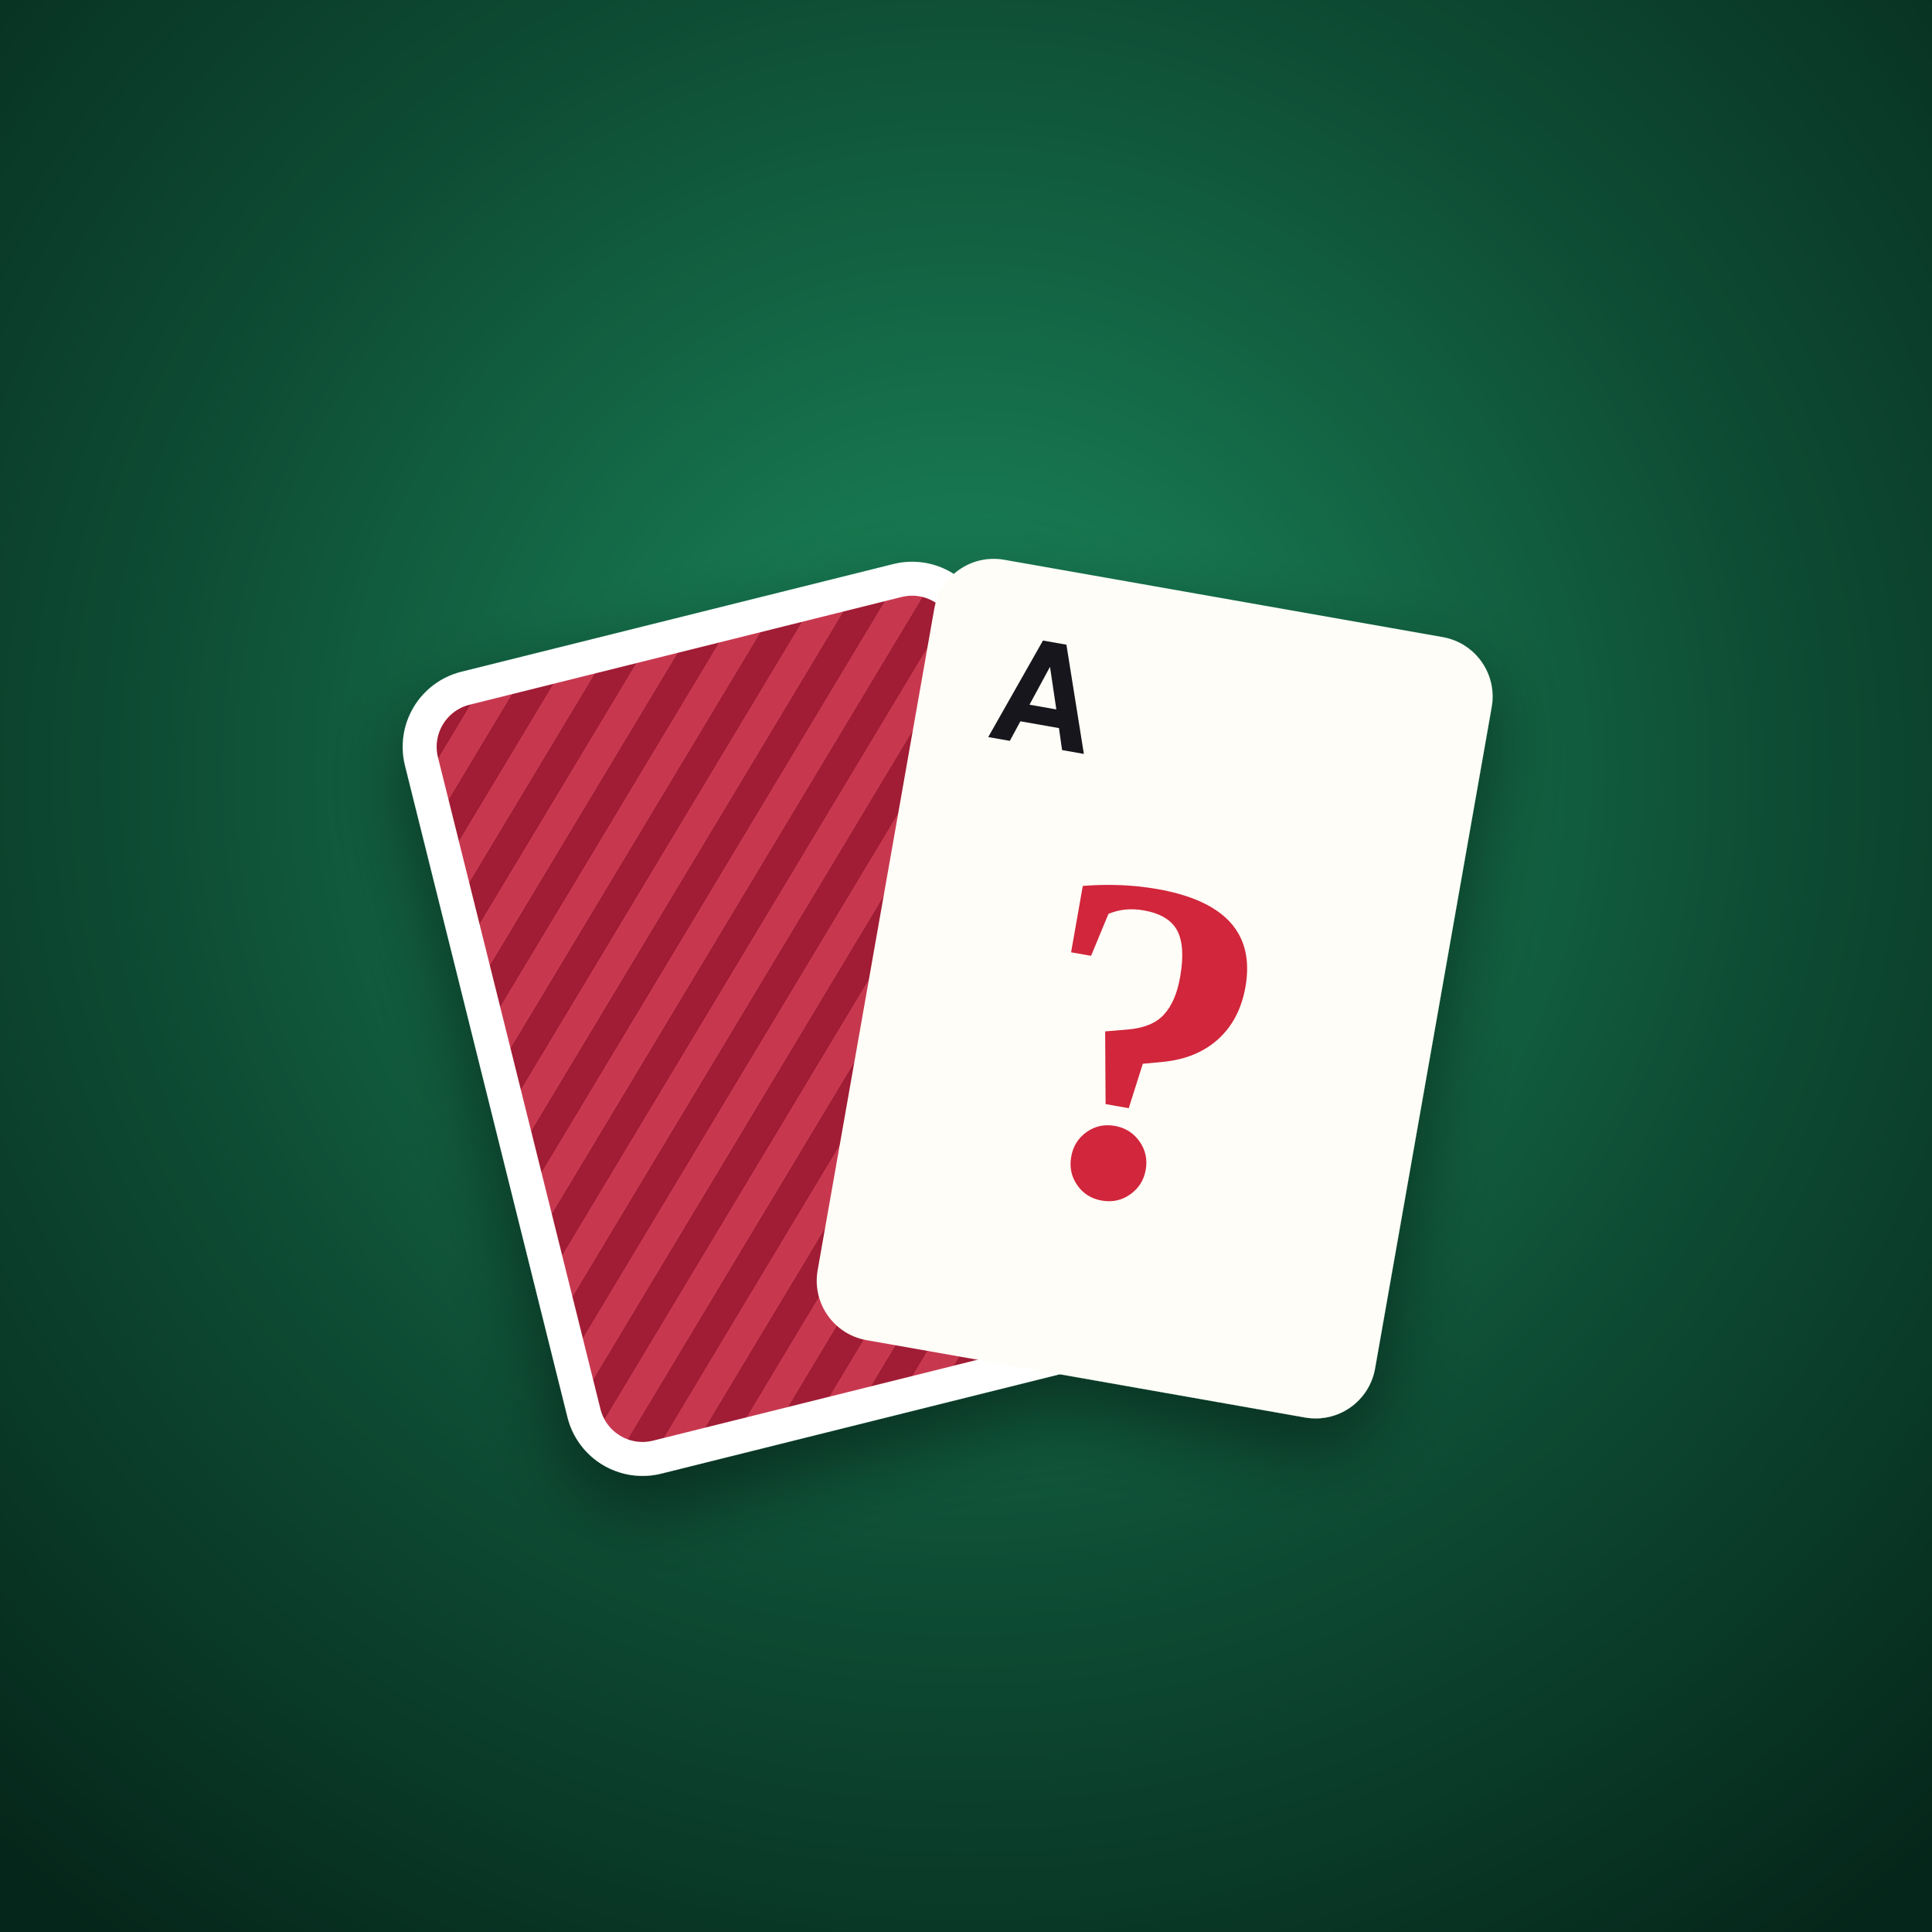
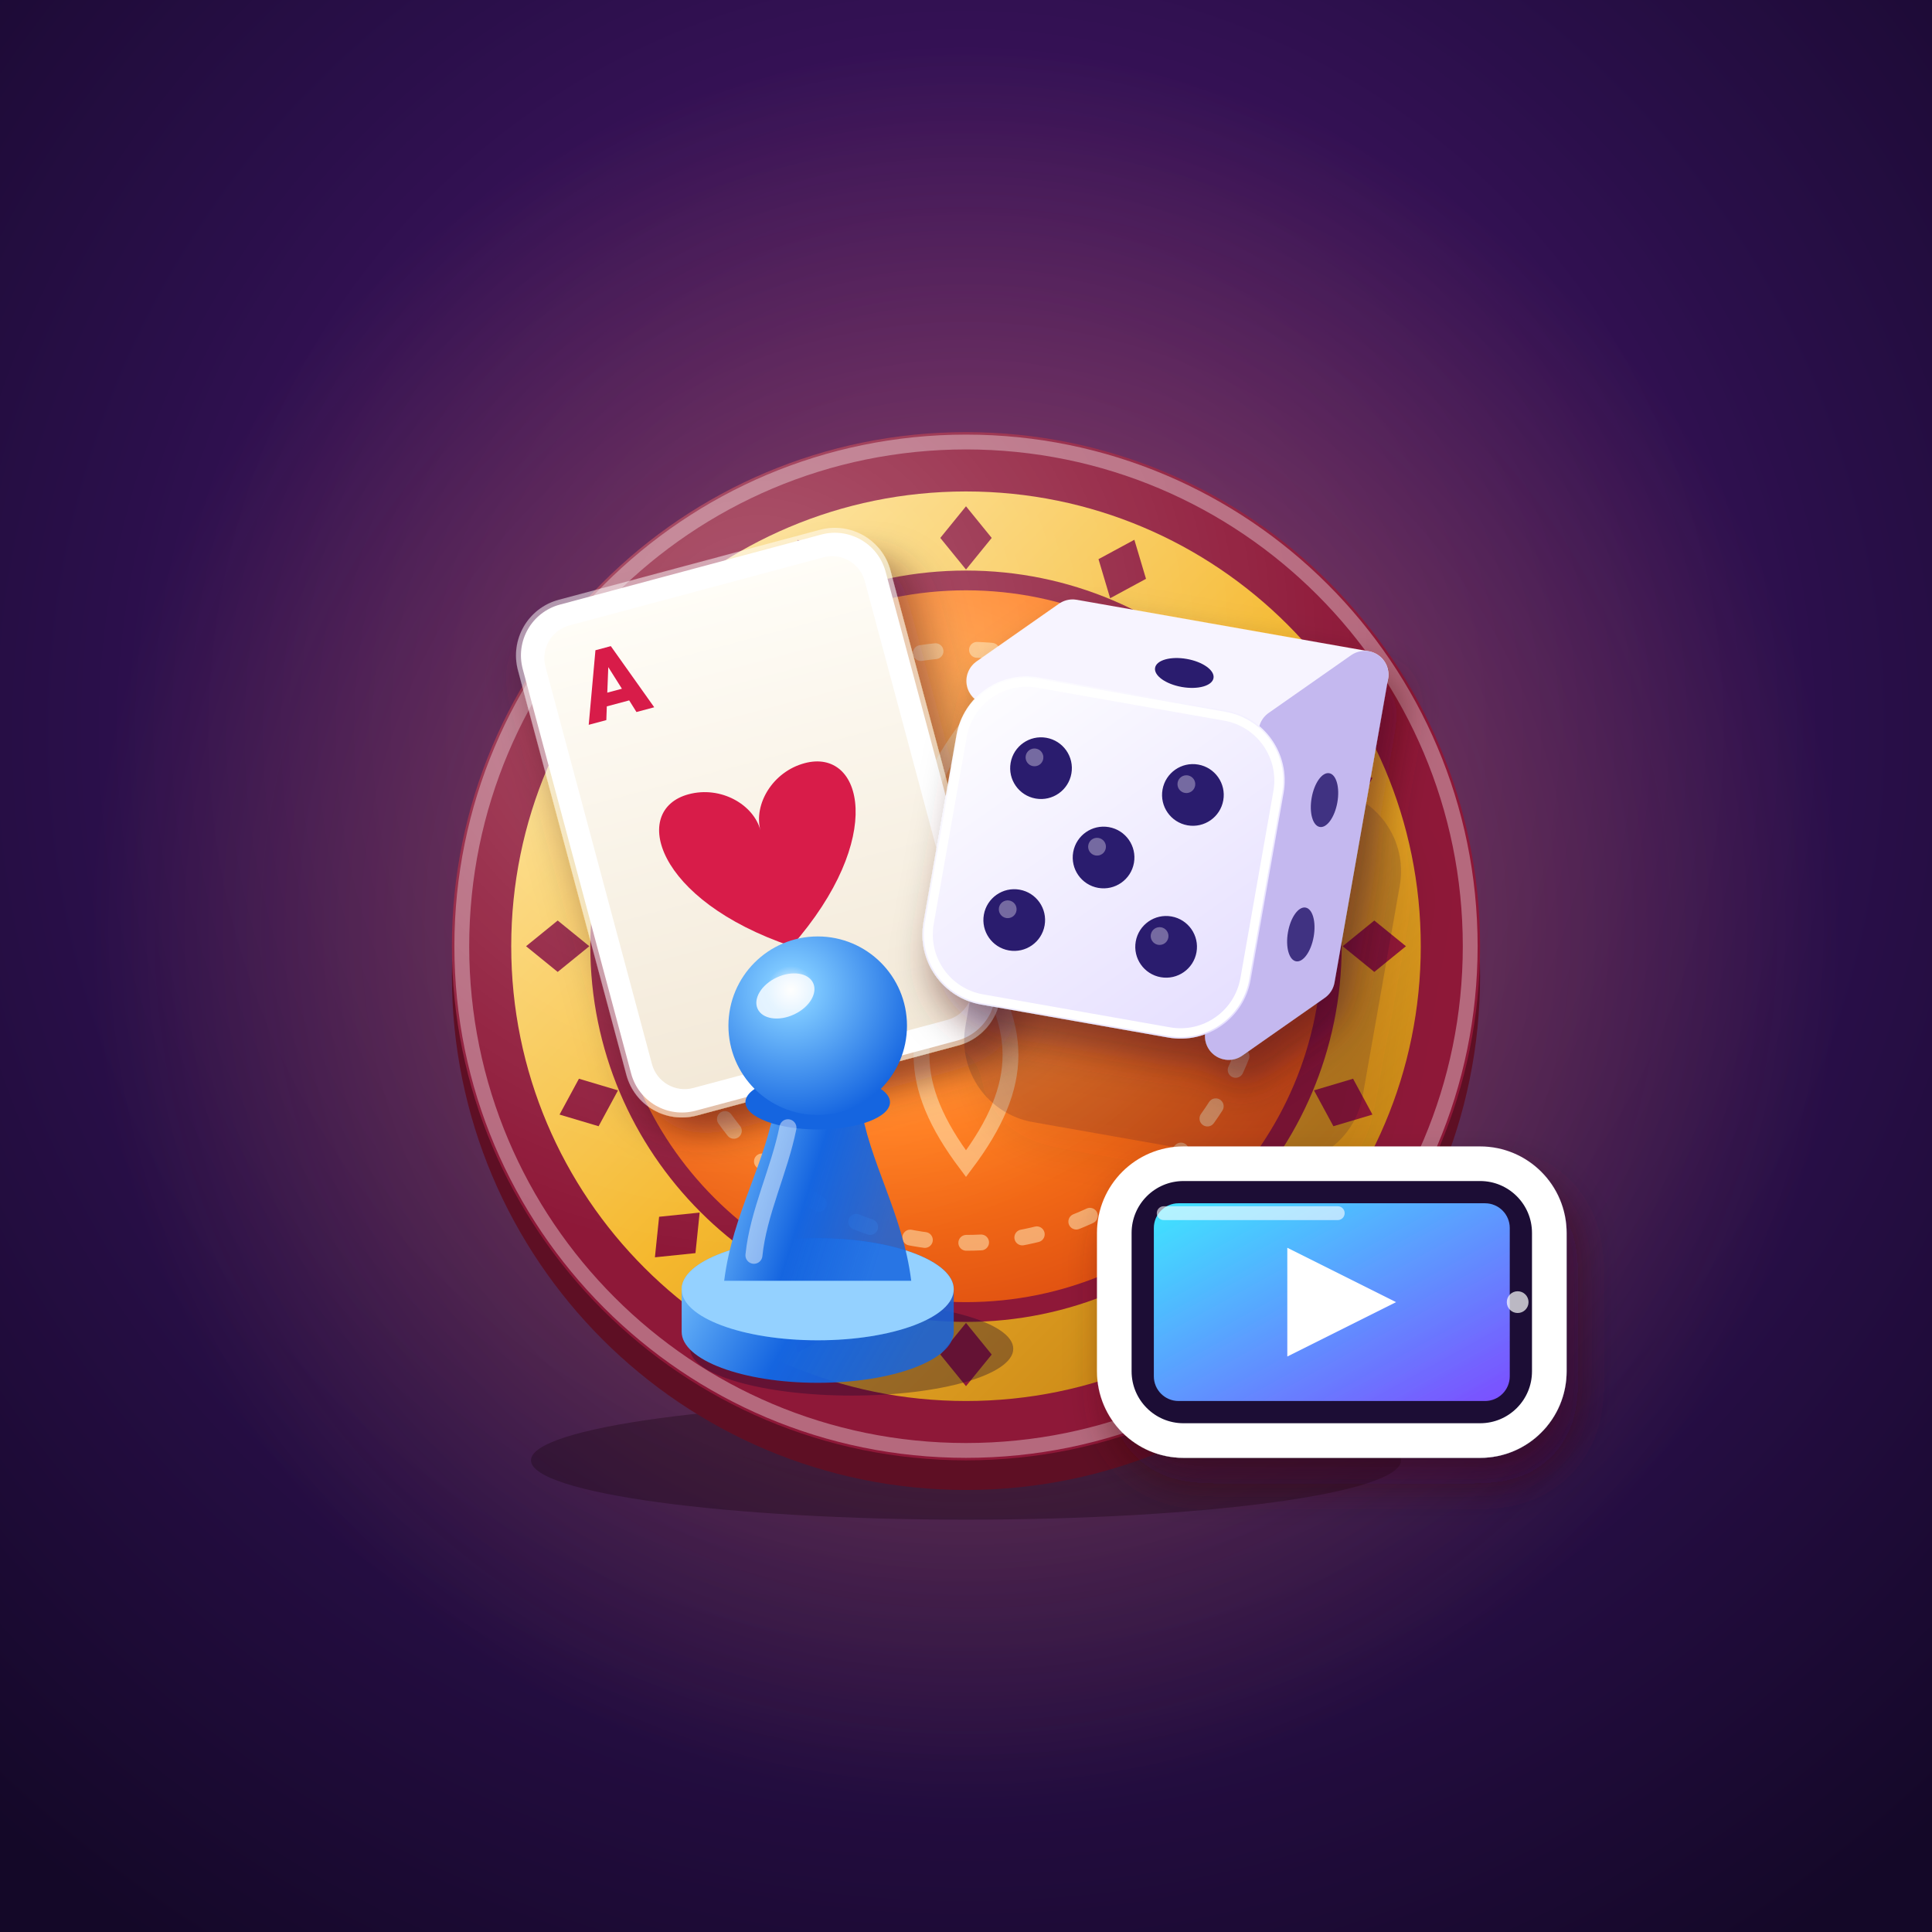
<svg xmlns="http://www.w3.org/2000/svg" viewBox="0 0 512 512" width="512" height="512">
  <defs>
-     <radialGradient id="felt" cx="50%" cy="40%" r="75%">
-       <stop offset="0" stop-color="#1b8a5c" />
-       <stop offset="0.55" stop-color="#0e4d35" />
-       <stop offset="1" stop-color="#05261a" />
+     <radialGradient id="appbg" cx="50%" cy="38%" r="75%">
+       <stop offset="0" stop-color="#5a1a7a" />
+       <stop offset="0.6" stop-color="#2a0f4a" />
+       <stop offset="1" stop-color="#140828" />
    </radialGradient>
-     <pattern id="stripes" width="16" height="16" patternUnits="userSpaceOnUse" patternTransform="rotate(45)">
-       <rect width="16" height="16" fill="#a11f35" />
-       <rect width="8" height="16" fill="#c7384f" />
-     </pattern>
-     <filter id="shadow" x="-30%" y="-30%" width="160%" height="160%">
-       <feDropShadow dx="0" dy="8" stdDeviation="10" flood-color="#000" flood-opacity="0.45" />
-     </filter>
+     <radialGradient id="appglow" cx="50%" cy="48%" r="45%">
+       <stop offset="0" stop-color="#ff9a3d" stop-opacity="0.45" />
+       <stop offset="1" stop-color="#ff9a3d" stop-opacity="0" />
+     </radialGradient>
  </defs>
-   <rect width="512" height="512" fill="url(#felt)" />
-   <g filter="url(#shadow)">
-     <g transform="rotate(-14 206 270)">
-       <rect x="131" y="165" width="150" height="210" rx="16" fill="url(#stripes)" stroke="#fff" stroke-width="9" />
+   <rect width="512" height="512" fill="url(#appbg)" />
+   <rect width="512" height="512" fill="url(#appglow)" />
+   <g transform="translate(98.8 98.8) scale(2.62)">
+     <defs>
+       <linearGradient id="pre0-face" x1="0" y1="0" x2="0" y2="1">
+         <stop offset="0" stop-color="#fffdf7" />
+         <stop offset="1" stop-color="#f3e9d8" />
+       </linearGradient>
+       <filter id="pre0-lsh" x="-30%" y="-30%" width="160%" height="170%">
+         <feDropShadow dx="1.2" dy="2.6" stdDeviation="2" flood-color="#3a0614" flood-opacity="0.5" />
+       </filter>
+     </defs>
+     <g>
+       <defs>
+         <radialGradient id="pre0-field" cx="0.4" cy="0.35" r="0.75">
+           <stop offset="0" stop-color="#ffb347" />
+           <stop offset="0.55" stop-color="#ff7a1a" />
+           <stop offset="1" stop-color="#d9480f" />
+         </radialGradient>
+         <linearGradient id="pre0-rim" x1="0" y1="0" x2="1" y2="1">
+           <stop offset="0" stop-color="#ffe9a3" />
+           <stop offset="0.5" stop-color="#f5b82e" />
+           <stop offset="1" stop-color="#b8730c" />
+         </linearGradient>
+         <radialGradient id="pre0-shine" cx="0.3" cy="0.2" r="0.6">
+           <stop offset="0" stop-color="#fff" stop-opacity="0.28" />
+           <stop offset="1" stop-color="#fff" stop-opacity="0" />
+         </radialGradient>
+       </defs>
+       <ellipse cx="60" cy="110" rx="44" ry="6" fill="#1a0510" opacity="0.35" />
+       <circle cx="60" cy="61" r="52" fill="#5e0f24" />
+       <circle cx="60" cy="58" r="52" fill="#8e1838" />
+       <circle cx="60" cy="58" r="46" fill="url(#pre0-rim)" />
+       <g fill="#8e1838">
+         <path d="M60 13.5l2.6 3.2-2.6 3.2-2.6-3.2z" transform="rotate(0 60 58)" />
+         <path d="M60 13.5l2.6 3.2-2.6 3.2-2.6-3.2z" transform="rotate(22.5 60 58)" />
+         <path d="M60 13.5l2.6 3.2-2.6 3.2-2.6-3.2z" transform="rotate(45 60 58)" />
+         <path d="M60 13.5l2.6 3.2-2.6 3.2-2.6-3.2z" transform="rotate(67.5 60 58)" />
+         <path d="M60 13.5l2.6 3.2-2.6 3.2-2.6-3.2z" transform="rotate(90 60 58)" />
+         <path d="M60 13.5l2.6 3.2-2.6 3.2-2.6-3.2z" transform="rotate(112.5 60 58)" />
+         <path d="M60 13.5l2.6 3.2-2.6 3.2-2.6-3.2z" transform="rotate(135 60 58)" />
+         <path d="M60 13.5l2.6 3.2-2.6 3.2-2.6-3.2z" transform="rotate(157.5 60 58)" />
+         <path d="M60 13.5l2.6 3.2-2.6 3.2-2.6-3.2z" transform="rotate(180 60 58)" />
+         <path d="M60 13.5l2.6 3.2-2.6 3.2-2.6-3.2z" transform="rotate(202.5 60 58)" />
+         <path d="M60 13.5l2.6 3.2-2.6 3.2-2.6-3.2z" transform="rotate(225 60 58)" />
+         <path d="M60 13.5l2.6 3.2-2.6 3.2-2.6-3.2z" transform="rotate(247.5 60 58)" />
+         <path d="M60 13.5l2.6 3.2-2.6 3.2-2.6-3.2z" transform="rotate(270 60 58)" />
+         <path d="M60 13.5l2.6 3.2-2.6 3.2-2.6-3.2z" transform="rotate(292.5 60 58)" />
+         <path d="M60 13.5l2.6 3.2-2.6 3.2-2.6-3.2z" transform="rotate(315 60 58)" />
+         <path d="M60 13.5l2.6 3.2-2.6 3.2-2.6-3.2z" transform="rotate(337.5 60 58)" />
+       </g>
+       <circle cx="60" cy="58" r="38" fill="#8e1838" />
+       <circle cx="60" cy="58" r="36" fill="url(#pre0-field)" />
+       <g fill="none" stroke="#fff3c4" stroke-opacity="0.5" stroke-width="1.6">
+         <circle cx="60" cy="58" r="30" stroke-dasharray="1.5 4.2" stroke-linecap="round" />
+         <path d="M60 36c6 8 6 14 0 22-6-8-6-14 0-22zM82 58c-8 6-14 6-22 0 8-6 14-6 22 0zM60 80c-6-8-6-14 0-22 6 8 6 14 0 22zM38 58c8-6 14-6 22 0-8 6-14 6-22 0z" />
+       </g>
+       <circle cx="60" cy="58" r="52" fill="url(#pre0-shine)" />
+       <circle cx="60" cy="58" r="51" fill="none" stroke="#fff" stroke-opacity="0.35" stroke-width="1.5" />
    </g>
-     <g transform="rotate(10 306 262)">
-       <rect x="231" y="157" width="150" height="210" rx="16" fill="#fffdf7" />
-       <text x="250" y="204" font-family="Helvetica, Arial, sans-serif" font-size="38" font-weight="800" fill="#16171b">A</text>
-       <text x="306" y="318" font-family="Georgia, 'Times New Roman', serif" font-size="124" font-weight="700" fill="#d1253a" text-anchor="middle">?</text>
+     <g transform="translate(20 19) rotate(-15 19 26.5)" filter="url(#pre0-lsh)">
+       <rect width="38" height="53" rx="5.32" fill="#ffffff" />
+       <rect x="2.28" y="2.28" width="33.44" height="48.44" rx="3.42" fill="url(#pre0-face)" />
+       <text x="5" y="12.5" font-family="system-ui, -apple-system, 'Segoe UI', Roboto, sans-serif" font-weight="900" font-size="10" fill="#d81b4a">A</text>
+       <path d="M0 7C-9 1-9-6-4.5-6-2-6 0-4 0-2 0-4 2-6 4.5-6 9-6 9 1 0 7Z" fill="#d81b4a" transform="translate(19 30) scale(1.35)" />
+       <rect width="38" height="53" rx="5.32" fill="none" stroke="#fff" stroke-opacity="0.5" stroke-width="1" />
+       <path d="M5.32 1.5H32.68" stroke="#fff" stroke-opacity="0.8" stroke-width="1.5" stroke-linecap="round" />
+     </g>
+     <g filter="url(#pre0-lsh)">
+       <g transform="translate(55 34) rotate(10 28 28) scale(0.6)">
+         <defs>
+           <linearGradient id="pre0-df-l" x1="0" y1="0" x2="1" y2="1">
+             <stop offset="0" stop-color="#ffffff" />
+             <stop offset="1" stop-color="#e4ddff" />
+           </linearGradient>
+         </defs>
+         <rect x="6" y="2" width="68" height="64" rx="14" fill="#16052e" opacity="0.16" transform="translate(4 8)" />
+         <path d="M4 2L16-10H66L54 2Z" fill="#f7f4ff" stroke="#f7f4ff" stroke-width="8" stroke-linejoin="round" />
+         <path d="M54 2L66-10V42L54 54Z" fill="#c4b8ef" stroke="#c4b8ef" stroke-width="8" stroke-linejoin="round" />
+         <rect x="0" y="0" width="56" height="56" rx="12" fill="url(#pre0-df-l)" />
+         <rect x="1" y="1" width="54" height="54" rx="11" fill="none" stroke="#fff" stroke-width="1.5" />
+         <g>
+           <circle cx="15" cy="15" r="5.2" fill="#2a1a6e" />
+           <circle cx="13.6" cy="13.4" r="1.5" fill="#fff" opacity="0.35" />
+         </g>
+         <g>
+           <circle cx="41" cy="15" r="5.2" fill="#2a1a6e" />
+           <circle cx="39.6" cy="13.4" r="1.5" fill="#fff" opacity="0.35" />
+         </g>
+         <g>
+           <circle cx="28" cy="28" r="5.2" fill="#2a1a6e" />
+           <circle cx="26.6" cy="26.4" r="1.5" fill="#fff" opacity="0.35" />
+         </g>
+         <g>
+           <circle cx="15" cy="41" r="5.2" fill="#2a1a6e" />
+           <circle cx="13.6" cy="39.4" r="1.5" fill="#fff" opacity="0.35" />
+         </g>
+         <g>
+           <circle cx="41" cy="41" r="5.2" fill="#2a1a6e" />
+           <circle cx="39.6" cy="39.4" r="1.5" fill="#fff" opacity="0.35" />
+         </g>
+         <ellipse cx="36" cy="-5" rx="5" ry="2.4" fill="#2a1a6e" />
+         <ellipse cx="63" cy="12" rx="2.2" ry="4.6" fill="#2a1a6e" opacity="0.85" />
+         <ellipse cx="63" cy="35" rx="2.2" ry="4.6" fill="#2a1a6e" opacity="0.85" />
+       </g>
+     </g>
+     <g transform="translate(45 97) scale(0.86)">
+       <defs>
+         <radialGradient id="pre0-gh-l" cx="0.35" cy="0.3" r="0.75">
+           <stop offset="0" stop-color="#fff" stop-opacity="0.9" />
+           <stop offset="0.18" stop-color="#7cc7ff" />
+           <stop offset="1" stop-color="#1565e0" />
+         </radialGradient>
+         <linearGradient id="pre0-gb-l" x1="0" y1="0" x2="1" y2="0.3">
+           <stop offset="0" stop-color="#7cc7ff" />
+           <stop offset="0.55" stop-color="#1565e0" />
+           <stop offset="1" stop-color="#1565e0" stop-opacity="0.85" />
+         </linearGradient>
+       </defs>
+       <ellipse cx="4" cy="2" rx="19" ry="5.5" fill="#16052e" opacity="0.35" />
+       <path d="M-16 0a16 6 0 0 0 32 0v-5a16 6 0 0 0-32 0z" fill="url(#pre0-gb-l)" />
+       <ellipse cy="-5" rx="16" ry="6" fill="#7cc7ff" />
+       <ellipse cy="-5" rx="16" ry="6" fill="#fff" opacity="0.18" />
+       <path d="M-11-6C-10-14-6-20-5-27H5C6-20 10-14 11-6Z" fill="url(#pre0-gb-l)" />
+       <ellipse cy="-27" rx="8.5" ry="3.2" fill="#1565e0" />
+       <circle cy="-36" r="10.5" fill="url(#pre0-gh-l)" />
+       <ellipse cx="-3.8" cy="-39.5" rx="3.6" ry="2.4" fill="#fff" opacity="0.8" transform="rotate(-25 -3.8 -39.5)" />
+       <path d="M-7.5-9C-7-14-4.5-19-3.5-24" stroke="#fff" stroke-opacity="0.45" stroke-width="2" stroke-linecap="round" fill="none" />
+     </g>
+     <g filter="url(#pre0-lsh)">
+       <defs>
+         <linearGradient id="pre0-scr" x1="0" y1="0" x2="1" y2="1">
+           <stop offset="0" stop-color="#3ee6ff" />
+           <stop offset="1" stop-color="#7c4dff" />
+         </linearGradient>
+       </defs>
+       <rect x="75" y="80" width="44" height="28" rx="7" fill="#1b1035" stroke="#fff" stroke-width="3.5" />
+       <rect x="79" y="84" width="36" height="20" rx="2.5" fill="url(#pre0-scr)" />
+       <g>
+         <circle cx="115.8" cy="94" r="1.1" fill="#fff" opacity="0.7" />
+         <path d="M92.5 88.5l11 5.5-11 5.5z" fill="#fff" />
+       </g>
+       <path d="M80 85h17.6" stroke="#fff" stroke-opacity="0.6" stroke-width="1.4" stroke-linecap="round" />
    </g>
  </g>
</svg>
